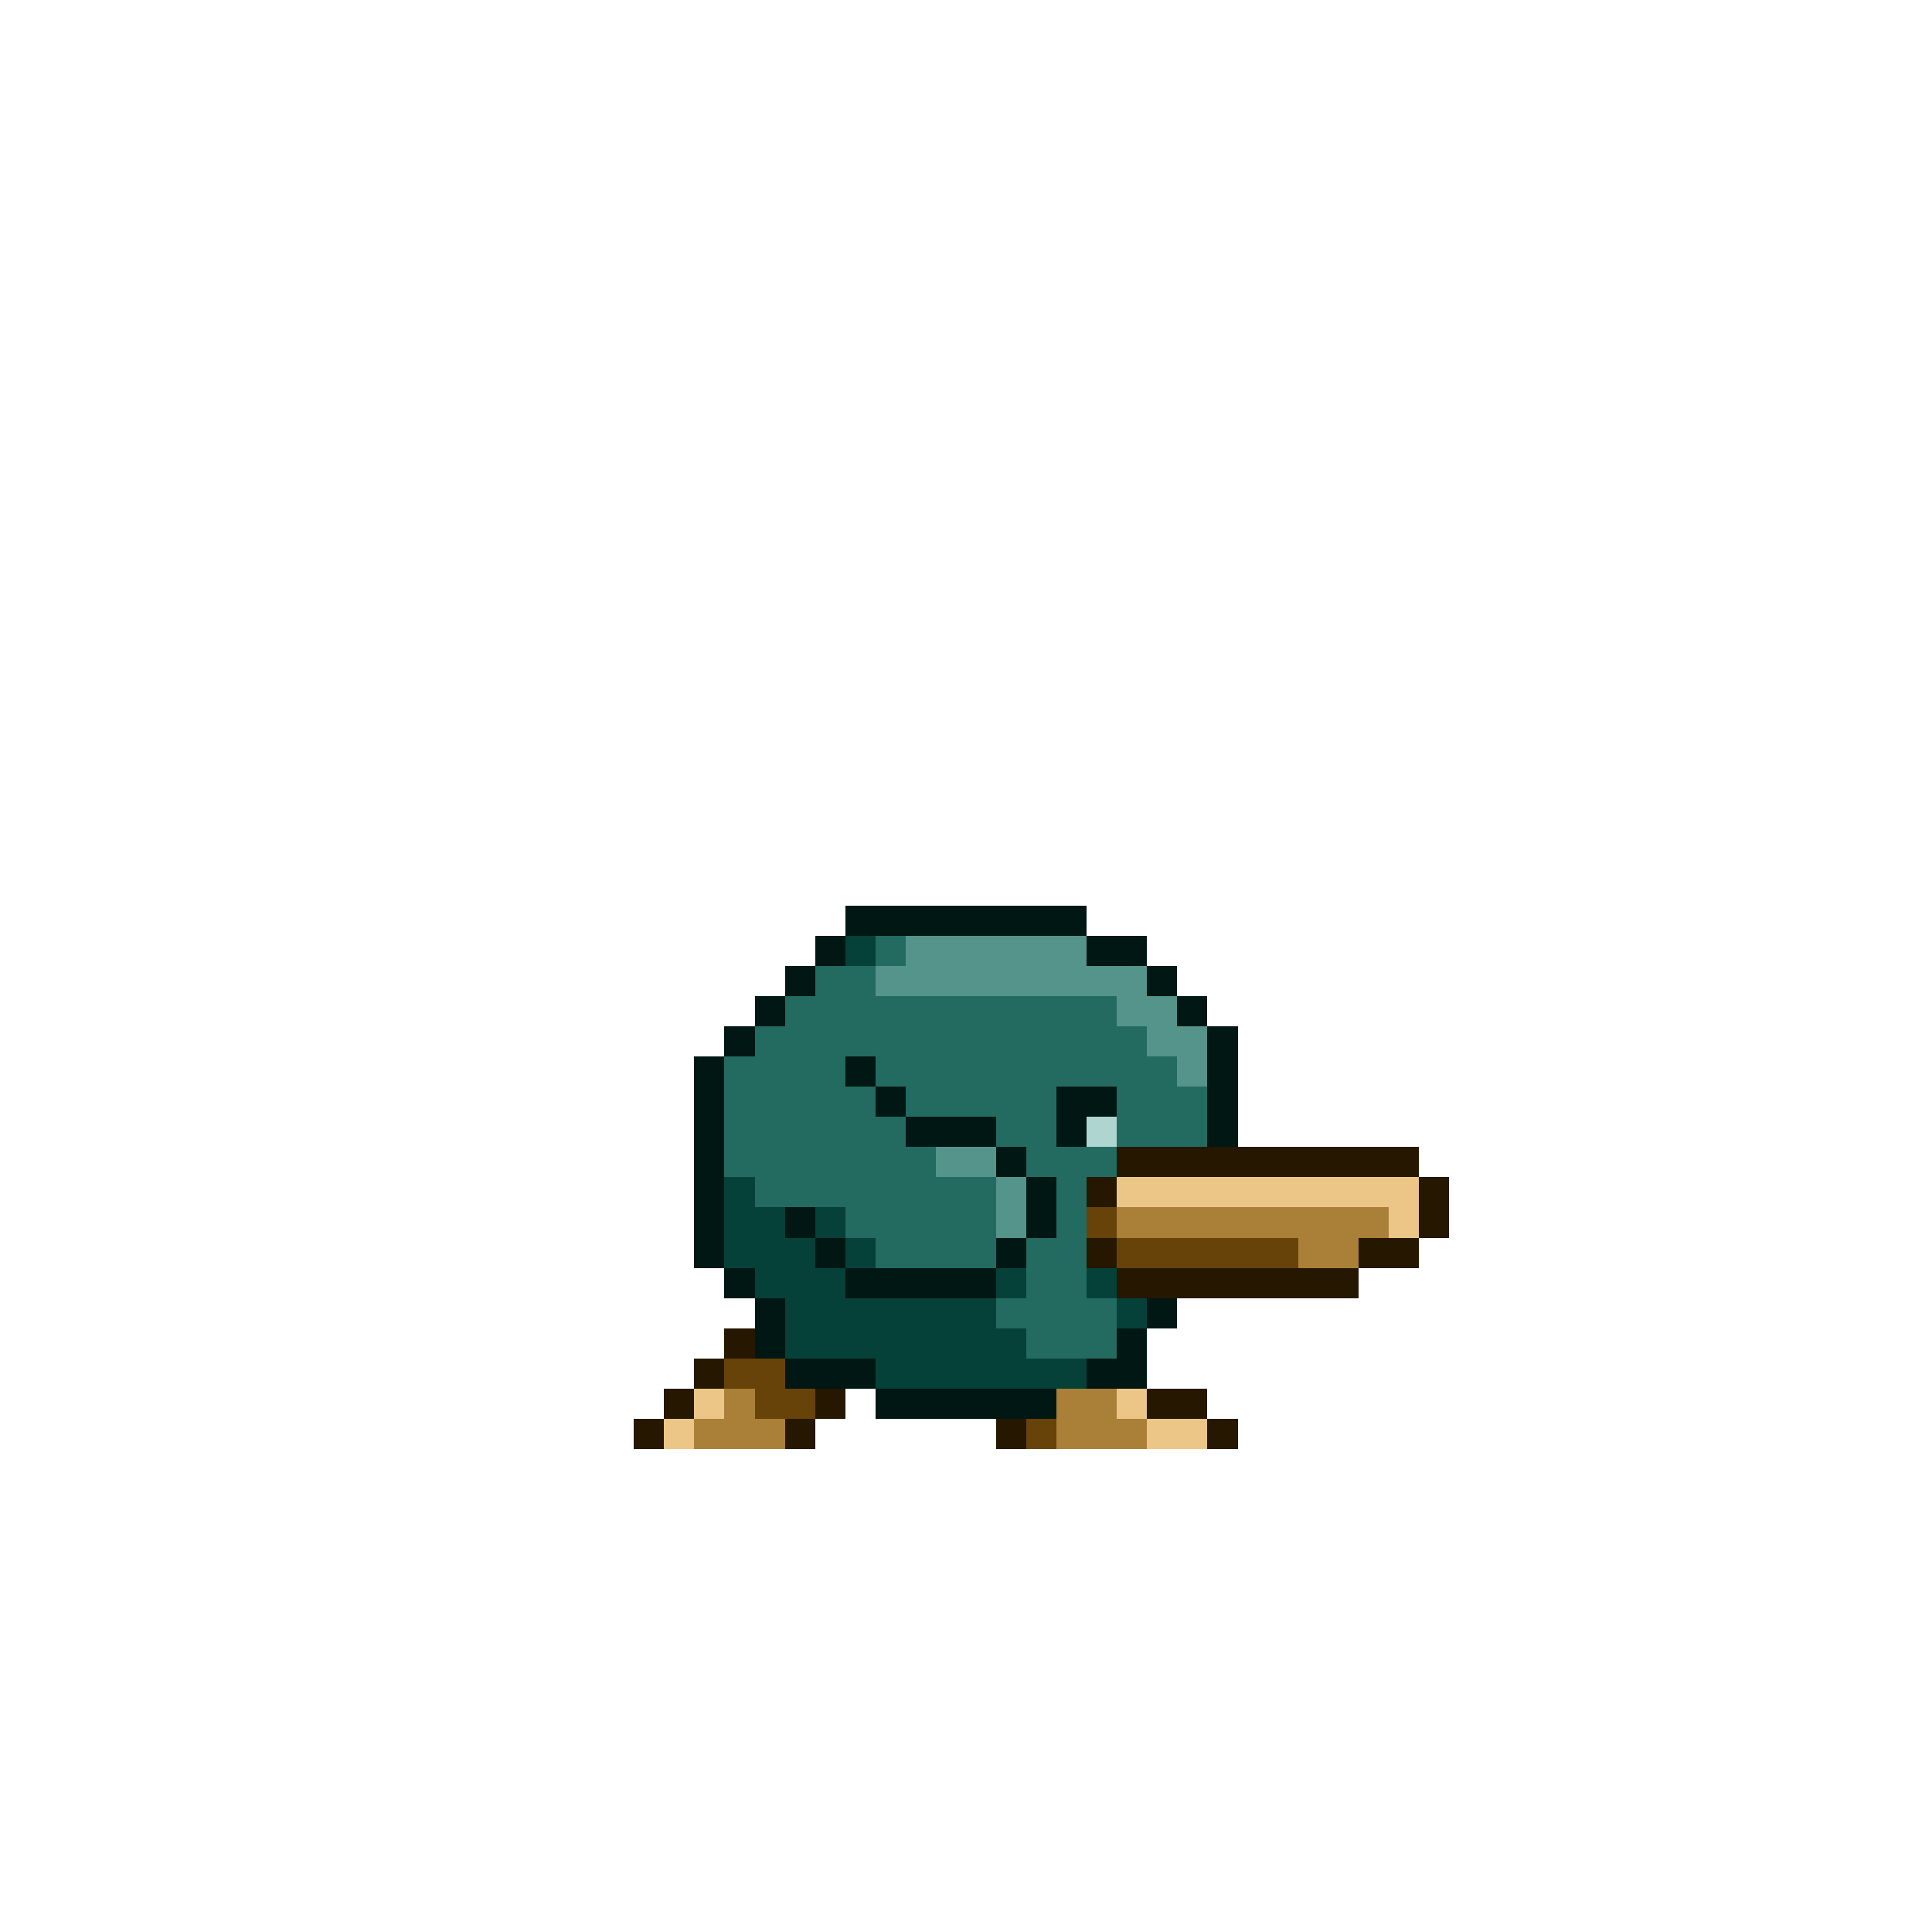
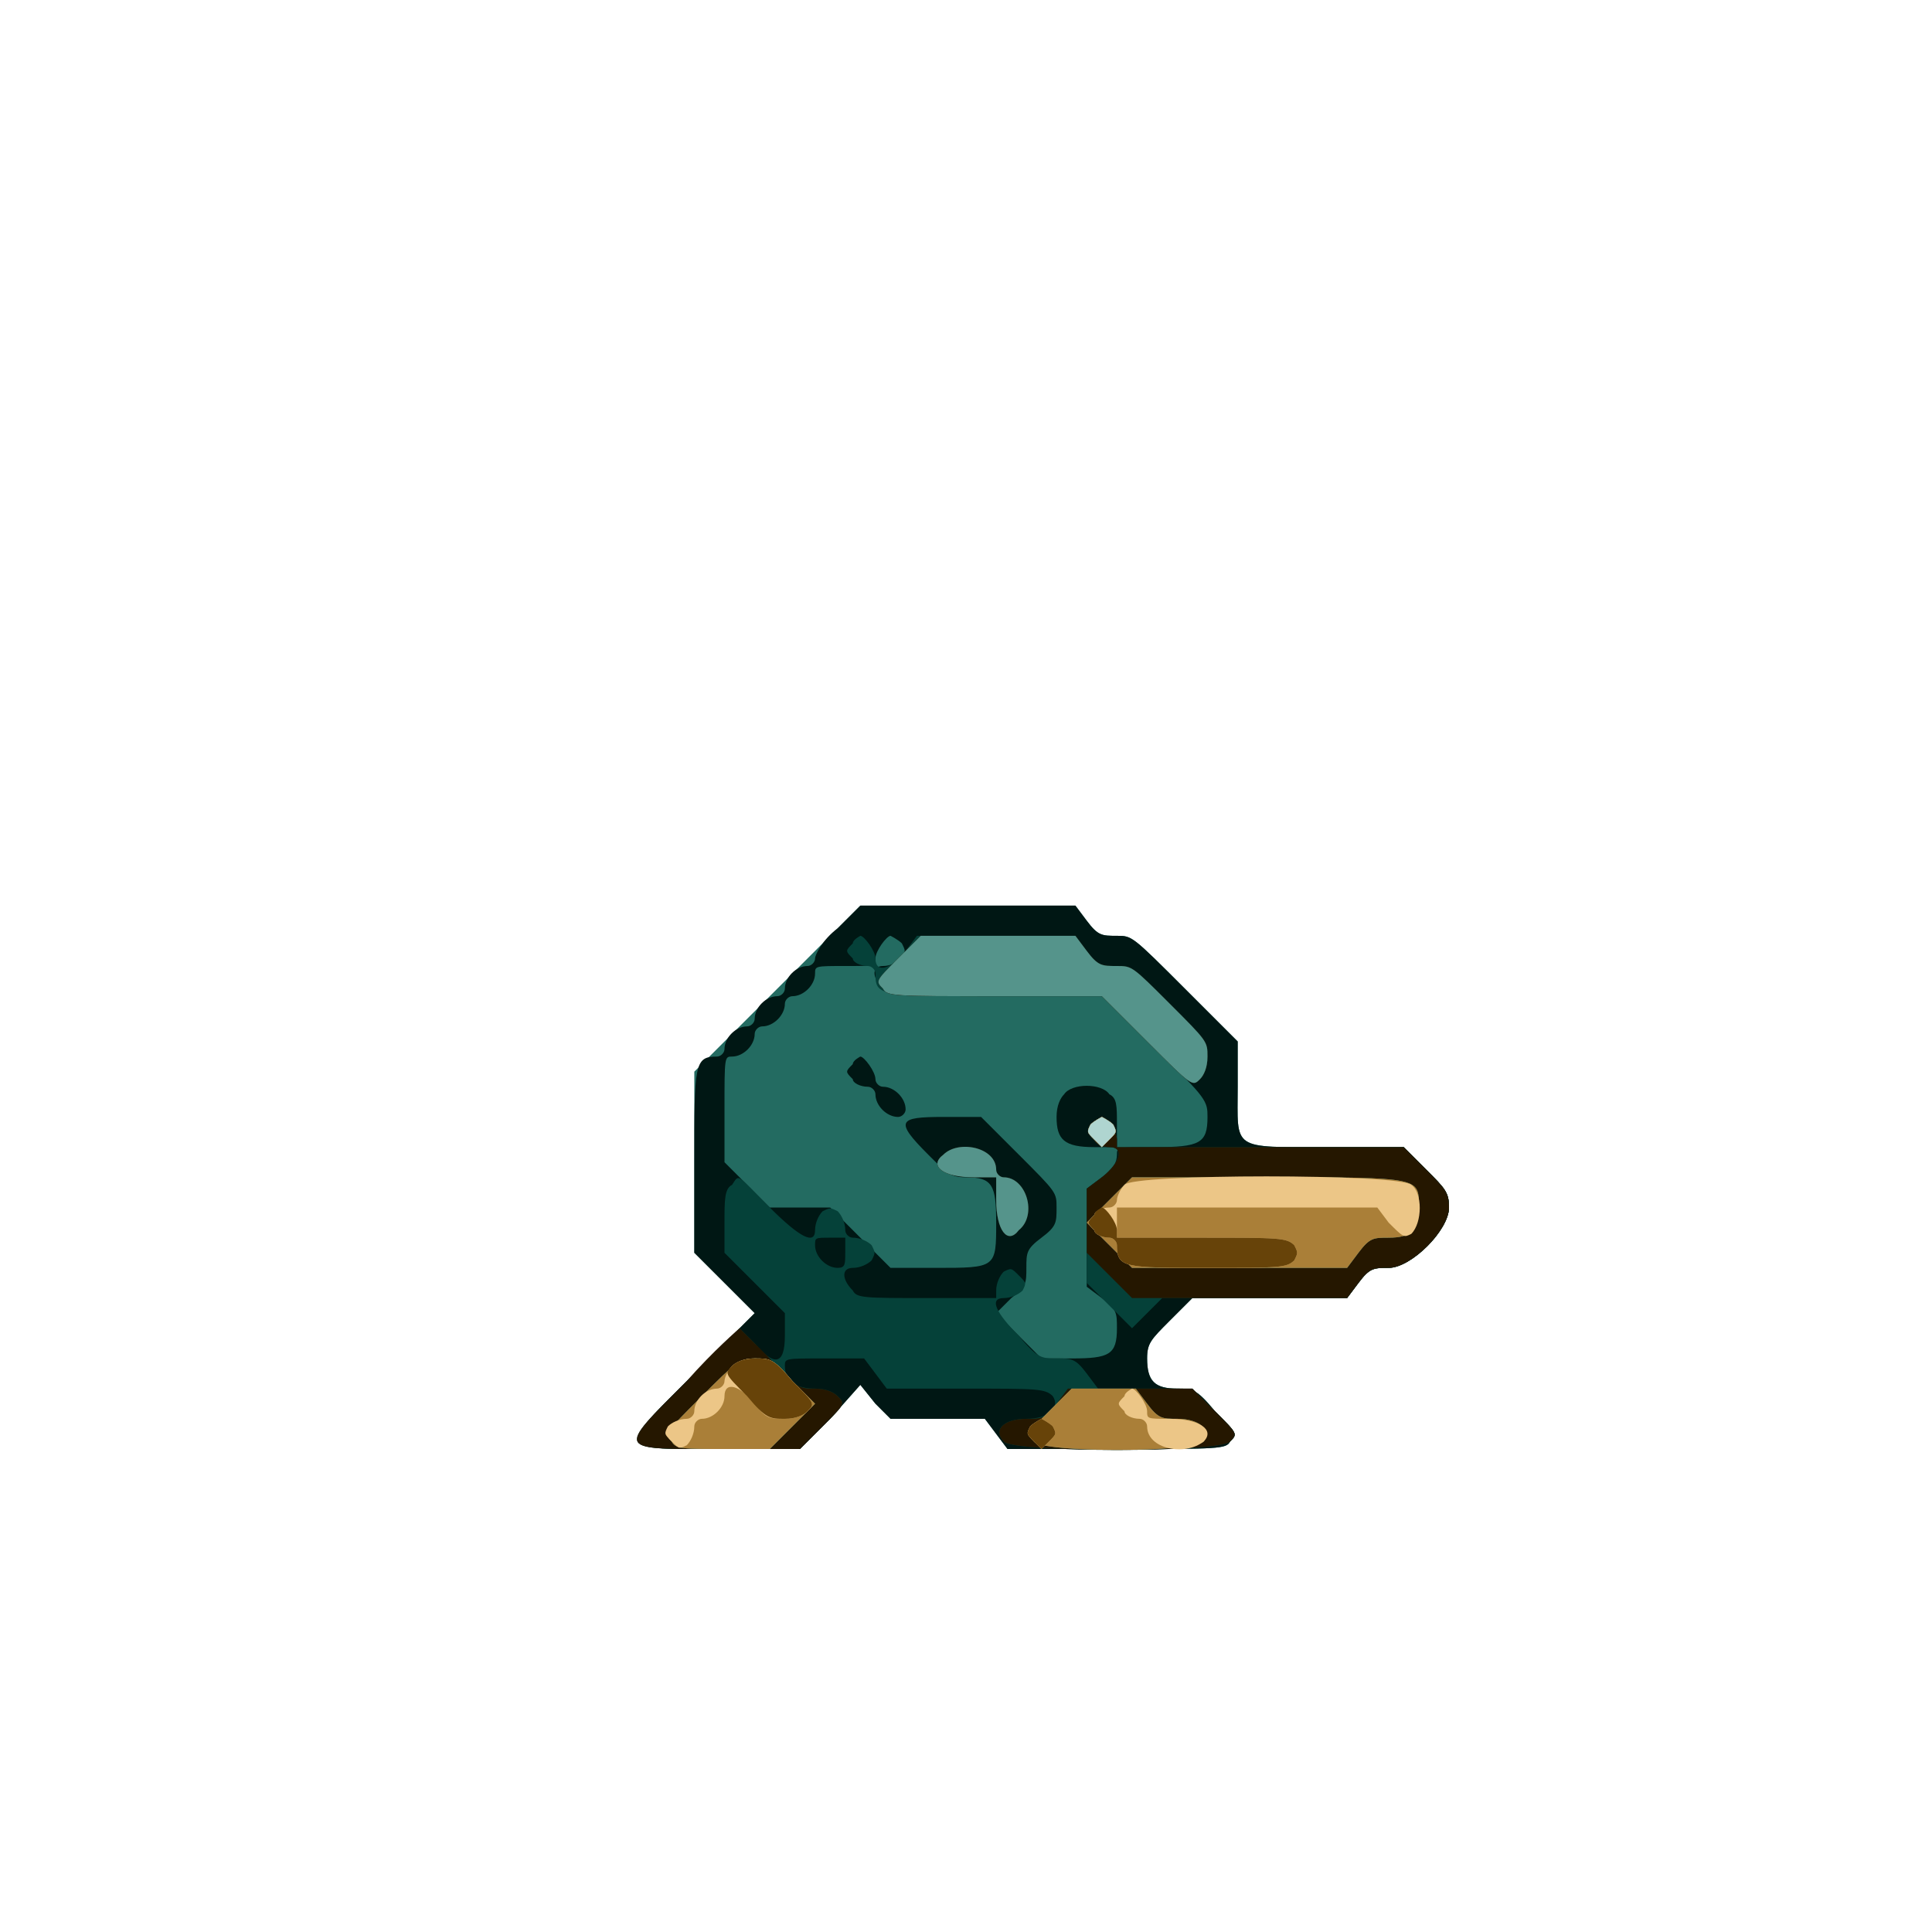
- <svg xmlns="http://www.w3.org/2000/svg" viewBox="0 0 64 64" shape-rendering="crispEdges">
-   <rect x="28" y="30" width="8" height="1" fill="#001714" />
-   <rect x="27" y="31" width="1" height="1" fill="#001714" />
-   <rect x="28" y="31" width="1" height="1" fill="#054139" />
-   <rect x="29" y="31" width="1" height="1" fill="#236b61" />
-   <rect x="30" y="31" width="6" height="1" fill="#55948b" />
-   <rect x="36" y="31" width="2" height="1" fill="#001714" />
-   <rect x="26" y="32" width="1" height="1" fill="#001714" />
-   <rect x="27" y="32" width="2" height="1" fill="#236b61" />
-   <rect x="29" y="32" width="9" height="1" fill="#55948b" />
-   <rect x="38" y="32" width="1" height="1" fill="#001714" />
-   <rect x="25" y="33" width="1" height="1" fill="#001714" />
-   <rect x="26" y="33" width="11" height="1" fill="#236b61" />
-   <rect x="37" y="33" width="2" height="1" fill="#55948b" />
-   <rect x="39" y="33" width="1" height="1" fill="#001714" />
-   <rect x="24" y="34" width="1" height="1" fill="#001714" />
-   <rect x="25" y="34" width="13" height="1" fill="#236b61" />
-   <rect x="38" y="34" width="2" height="1" fill="#55948b" />
-   <rect x="40" y="34" width="1" height="1" fill="#001714" />
-   <rect x="23" y="35" width="1" height="1" fill="#001714" />
-   <rect x="24" y="35" width="4" height="1" fill="#236b61" />
-   <rect x="28" y="35" width="1" height="1" fill="#001714" />
-   <rect x="29" y="35" width="10" height="1" fill="#236b61" />
-   <rect x="39" y="35" width="1" height="1" fill="#55948b" />
-   <rect x="40" y="35" width="1" height="1" fill="#001714" />
-   <rect x="23" y="36" width="1" height="1" fill="#001714" />
-   <rect x="24" y="36" width="5" height="1" fill="#236b61" />
-   <rect x="29" y="36" width="1" height="1" fill="#001714" />
-   <rect x="30" y="36" width="5" height="1" fill="#236b61" />
-   <rect x="35" y="36" width="2" height="1" fill="#001714" />
-   <rect x="37" y="36" width="3" height="1" fill="#236b61" />
-   <rect x="40" y="36" width="1" height="1" fill="#001714" />
-   <rect x="23" y="37" width="1" height="1" fill="#001714" />
-   <rect x="24" y="37" width="6" height="1" fill="#236b61" />
-   <rect x="30" y="37" width="3" height="1" fill="#001714" />
-   <rect x="33" y="37" width="2" height="1" fill="#236b61" />
-   <rect x="35" y="37" width="1" height="1" fill="#001714" />
-   <rect x="36" y="37" width="1" height="1" fill="#afd5d0" />
-   <rect x="37" y="37" width="3" height="1" fill="#236b61" />
-   <rect x="40" y="37" width="1" height="1" fill="#001714" />
-   <rect x="23" y="38" width="1" height="1" fill="#001714" />
-   <rect x="24" y="38" width="7" height="1" fill="#236b61" />
-   <rect x="31" y="38" width="2" height="1" fill="#55948b" />
-   <rect x="33" y="38" width="1" height="1" fill="#001714" />
-   <rect x="34" y="38" width="3" height="1" fill="#236b61" />
-   <rect x="37" y="38" width="10" height="1" fill="#251700" />
-   <rect x="23" y="39" width="1" height="1" fill="#001714" />
-   <rect x="24" y="39" width="1" height="1" fill="#054139" />
-   <rect x="25" y="39" width="8" height="1" fill="#236b61" />
-   <rect x="33" y="39" width="1" height="1" fill="#55948b" />
-   <rect x="34" y="39" width="1" height="1" fill="#001714" />
-   <rect x="35" y="39" width="1" height="1" fill="#236b61" />
-   <rect x="36" y="39" width="1" height="1" fill="#251700" />
-   <rect x="37" y="39" width="10" height="1" fill="#ecc687" />
-   <rect x="47" y="39" width="1" height="1" fill="#251700" />
-   <rect x="23" y="40" width="1" height="1" fill="#001714" />
-   <rect x="24" y="40" width="2" height="1" fill="#054139" />
-   <rect x="26" y="40" width="1" height="1" fill="#001714" />
-   <rect x="27" y="40" width="1" height="1" fill="#054139" />
-   <rect x="28" y="40" width="5" height="1" fill="#236b61" />
-   <rect x="33" y="40" width="1" height="1" fill="#55948b" />
-   <rect x="34" y="40" width="1" height="1" fill="#001714" />
-   <rect x="35" y="40" width="1" height="1" fill="#236b61" />
-   <rect x="36" y="40" width="1" height="1" fill="#674309" />
-   <rect x="37" y="40" width="9" height="1" fill="#aa7f38" />
-   <rect x="46" y="40" width="1" height="1" fill="#ecc687" />
-   <rect x="47" y="40" width="1" height="1" fill="#251700" />
-   <rect x="23" y="41" width="1" height="1" fill="#001714" />
-   <rect x="24" y="41" width="3" height="1" fill="#054139" />
-   <rect x="27" y="41" width="1" height="1" fill="#001714" />
-   <rect x="28" y="41" width="1" height="1" fill="#054139" />
-   <rect x="29" y="41" width="4" height="1" fill="#236b61" />
-   <rect x="33" y="41" width="1" height="1" fill="#001714" />
-   <rect x="34" y="41" width="2" height="1" fill="#236b61" />
-   <rect x="36" y="41" width="1" height="1" fill="#251700" />
-   <rect x="37" y="41" width="6" height="1" fill="#674309" />
-   <rect x="43" y="41" width="2" height="1" fill="#aa7f38" />
-   <rect x="45" y="41" width="2" height="1" fill="#251700" />
-   <rect x="24" y="42" width="1" height="1" fill="#001714" />
-   <rect x="25" y="42" width="3" height="1" fill="#054139" />
-   <rect x="28" y="42" width="5" height="1" fill="#001714" />
-   <rect x="33" y="42" width="1" height="1" fill="#054139" />
-   <rect x="34" y="42" width="2" height="1" fill="#236b61" />
-   <rect x="36" y="42" width="1" height="1" fill="#054139" />
-   <rect x="37" y="42" width="8" height="1" fill="#251700" />
-   <rect x="25" y="43" width="1" height="1" fill="#001714" />
-   <rect x="26" y="43" width="7" height="1" fill="#054139" />
-   <rect x="33" y="43" width="4" height="1" fill="#236b61" />
-   <rect x="37" y="43" width="1" height="1" fill="#054139" />
-   <rect x="38" y="43" width="1" height="1" fill="#001714" />
-   <rect x="24" y="44" width="1" height="1" fill="#251700" />
-   <rect x="25" y="44" width="1" height="1" fill="#001714" />
-   <rect x="26" y="44" width="8" height="1" fill="#054139" />
-   <rect x="34" y="44" width="3" height="1" fill="#236b61" />
-   <rect x="37" y="44" width="1" height="1" fill="#001714" />
-   <rect x="23" y="45" width="1" height="1" fill="#251700" />
-   <rect x="24" y="45" width="2" height="1" fill="#674309" />
-   <rect x="26" y="45" width="3" height="1" fill="#001714" />
-   <rect x="29" y="45" width="7" height="1" fill="#054139" />
-   <rect x="36" y="45" width="2" height="1" fill="#001714" />
-   <rect x="22" y="46" width="1" height="1" fill="#251700" />
-   <rect x="23" y="46" width="1" height="1" fill="#ecc687" />
-   <rect x="24" y="46" width="1" height="1" fill="#aa7f38" />
-   <rect x="25" y="46" width="2" height="1" fill="#674309" />
-   <rect x="27" y="46" width="1" height="1" fill="#251700" />
-   <rect x="29" y="46" width="6" height="1" fill="#001714" />
-   <rect x="35" y="46" width="2" height="1" fill="#aa7f38" />
-   <rect x="37" y="46" width="1" height="1" fill="#ecc687" />
-   <rect x="38" y="46" width="2" height="1" fill="#251700" />
-   <rect x="21" y="47" width="1" height="1" fill="#251700" />
-   <rect x="22" y="47" width="1" height="1" fill="#ecc687" />
-   <rect x="23" y="47" width="3" height="1" fill="#aa7f38" />
-   <rect x="26" y="47" width="1" height="1" fill="#251700" />
-   <rect x="33" y="47" width="1" height="1" fill="#251700" />
-   <rect x="34" y="47" width="1" height="1" fill="#674309" />
-   <rect x="35" y="47" width="3" height="1" fill="#aa7f38" />
-   <rect x="38" y="47" width="2" height="1" fill="#ecc687" />
-   <rect x="40" y="47" width="1" height="1" fill="#251700" />
+ <svg xmlns="http://www.w3.org/2000/svg" viewBox="0 0 64 64" width="64" height="64">
+   <g transform="scale(0.125 0.125) translate(0,512) scale(1,-1)" fill="#236b61" stroke="none">
+     <path d="M206 250 l-22 -22 0 -24 0 -24 8 -8 8 -8 -16 -16 c-21 -21 -21 -20 8 -20 l20 0 8 8 8 9 4 -5 4 -4 12 0 13 0 3 -4 3 -4 29 0 c27 0 29 0 30 2 2 2 2 2 -4 8 -5 6 -6 6 -10 6 -6 0 -8 2 -8 8 0 4 1 5 6 10 l6 6 20 0 21 0 3 4 c3 4 4 4 8 4 6 0 16 10 16 16 0 4 -1 5 -6 10 l-6 6 -20 0 c-26 0 -24 -1 -24 16 l0 12 -14 14 c-14 14 -14 14 -18 14 -4 0 -5 0 -8 4 l-3 4 -29 0 -28 0 -22 -22z" />
+   </g>
+   <g transform="scale(0.125 0.125) translate(0,512) scale(1,-1)" fill="#001714" stroke="none">
+     <path d="M222 266 c-4 -3 -6 -7 -6 -8 0 -1 -1 -2 -2 -2 -3 0 -6 -3 -6 -6 0 -1 -1 -2 -2 -2 -3 0 -6 -3 -6 -6 0 -1 -1 -2 -2 -2 -3 0 -6 -3 -6 -6 0 -1 -1 -2 -2 -2 -6 0 -6 -2 -6 -28 l0 -24 8 -8 8 -8 -16 -16 c-21 -21 -21 -20 8 -20 l20 0 8 8 8 9 4 -5 4 -4 12 0 13 0 3 -4 3 -4 29 0 c27 0 29 0 30 2 2 2 2 2 -4 8 -5 6 -6 6 -10 6 -6 0 -8 2 -8 8 0 4 1 5 6 10 l6 6 20 0 21 0 3 4 c3 4 4 4 8 4 6 0 16 10 16 16 0 4 -1 5 -6 10 l-6 6 -20 0 c-26 0 -24 -1 -24 16 l0 12 -14 14 c-14 14 -14 14 -18 14 -4 0 -5 0 -8 4 l-3 4 -29 0 -28 0 -6 -6z m17 -4 c1 -2 1 -2 0 -4 -1 -1 -3 -2 -5 -2 -3 0 -3 -3 0 -6 1 -2 3 -2 30 -2 l28 0 14 -14 c14 -13 14 -14 14 -18 0 -7 -2 -8 -14 -8 -10 0 -10 0 -10 -2 0 -2 -1 -4 -4 -6 l-4 -3 0 -13 0 -13 4 -3 c4 -3 4 -4 4 -8 0 -7 -2 -8 -12 -8 l-8 0 -6 6 -6 6 4 4 c4 3 4 4 4 8 0 4 0 5 4 8 4 3 4 4 4 8 0 4 0 4 -10 14 l-10 10 -10 0 c-12 0 -13 -1 -4 -10 5 -5 6 -6 10 -6 7 0 8 -2 8 -12 0 -12 0 -12 -16 -12 l-12 0 -8 8 -8 8 -8 0 -8 0 -6 6 -6 6 0 14 c0 14 0 14 2 14 3 0 6 3 6 6 0 1 1 2 2 2 3 0 6 3 6 6 0 1 1 2 2 2 3 0 6 3 6 6 0 2 0 2 8 2 8 0 8 0 8 2 0 2 3 6 4 6 0 0 2 -1 3 -2z" />
+     <path d="M226 230 c-2 -2 -2 -2 0 -4 0 -1 2 -2 4 -2 1 0 2 -1 2 -2 0 -3 3 -6 6 -6 1 0 2 1 2 2 0 3 -3 6 -6 6 -1 0 -2 1 -2 2 0 2 -3 6 -4 6 0 0 -2 -1 -2 -2z" />
+     <path d="M282 222 c-1 -1 -2 -3 -2 -6 0 -6 2 -8 10 -8 l6 0 0 6 c0 5 0 7 -2 8 -2 3 -10 3 -12 0z" />
+   </g>
+   <g transform="scale(0.125 0.125) translate(0,512) scale(1,-1)" fill="#054139" stroke="none">
+     <path d="M226 262 c-2 -2 -2 -2 0 -4 0 -1 2 -2 4 -2 1 0 2 -1 2 -2 0 -6 1 -6 32 -6 l28 0 12 -12 c12 -12 12 -12 14 -10 1 1 2 3 2 6 0 4 0 4 -10 14 -10 10 -10 10 -14 10 -4 0 -5 0 -8 4 l-3 4 -21 0 -21 0 -3 -4 c-4 -5 -8 -6 -8 -2 0 2 -3 6 -4 6 0 0 -2 -1 -2 -2z" />
+     <path d="M290 214 c-2 -2 -2 -2 0 -4 0 -1 2 -2 4 -2 4 0 3 -4 -2 -8 l-4 -3 0 -13 0 -12 6 -6 6 -6 4 4 4 4 24 0 25 0 3 4 c3 4 4 4 8 4 6 0 16 10 16 16 0 4 -1 5 -6 10 l-6 6 -38 0 -38 0 0 2 c0 2 -3 6 -4 6 0 0 -2 -1 -2 -2z" />
+     <path d="M250 206 c-4 -3 0 -6 8 -6 l6 0 0 -6 c0 -8 3 -12 6 -8 5 4 2 14 -4 14 -1 0 -2 1 -2 2 0 6 -10 8 -14 4z" />
+     <path d="M194 198 c-2 -1 -2 -4 -2 -10 l0 -8 8 -8 8 -8 0 -6 c0 -8 -3 -8 -8 -2 l-4 4 -14 -14 c-19 -19 -19 -18 10 -18 l20 0 6 6 c6 6 6 6 4 8 -1 1 -3 2 -6 2 -5 0 -8 2 -8 6 0 2 0 2 10 2 l11 0 3 -4 3 -4 21 0 c19 0 21 0 23 -2 2 -3 -1 -6 -7 -6 -6 0 -9 -3 -6 -6 2 -3 58 -3 60 0 2 2 2 2 -4 8 l-6 6 -12 0 -13 0 -3 4 c-3 4 -4 4 -8 4 -4 0 -5 0 -10 6 -6 6 -8 10 -4 10 2 0 4 1 5 2 1 2 1 2 -1 4 -2 2 -2 2 -4 1 -1 -1 -2 -3 -2 -5 l0 -2 -18 0 c-17 0 -19 0 -20 2 -3 3 -3 6 0 6 2 0 4 1 5 2 1 2 1 2 0 4 -1 1 -3 2 -5 2 -1 0 -2 1 -2 2 0 2 -1 4 -2 5 -2 1 -2 1 -4 0 -1 -1 -2 -3 -2 -5 0 -4 -4 -2 -12 6 -9 9 -8 9 -10 6z m30 -18 c0 -3 0 -4 -2 -4 -3 0 -6 3 -6 6 0 2 0 2 4 2 l4 0 0 -4z" />
+   </g>
+   <g transform="scale(0.125 0.125) translate(0,512) scale(1,-1)" fill="#251700" stroke="none">
+     <path d="M238 258 c-6 -6 -6 -6 -4 -8 1 -2 3 -2 30 -2 l28 0 12 -12 c12 -12 12 -12 14 -10 1 1 2 3 2 6 0 4 0 4 -10 14 -10 10 -10 10 -14 10 -4 0 -5 0 -8 4 l-3 4 -21 0 -20 0 -6 -6z" />
+     <path d="M290 214 c-2 -2 -2 -2 0 -4 0 -1 2 -2 4 -2 4 0 3 -4 -2 -8 l-4 -3 0 -9 0 -8 6 -6 6 -6 28 0 29 0 3 4 c3 4 4 4 8 4 6 0 16 10 16 16 0 4 -1 5 -6 10 l-6 6 -38 0 -38 0 0 2 c0 2 -3 6 -4 6 0 0 -2 -1 -2 -2z" />
+     <path d="M250 206 c-4 -3 0 -6 8 -6 l6 0 0 -6 c0 -8 3 -12 6 -8 5 4 2 14 -4 14 -1 0 -2 1 -2 2 0 6 -10 8 -14 4z" />
+     <path d="M182 146 c-19 -19 -19 -18 10 -18 l20 0 6 6 c6 6 6 6 4 8 -1 1 -3 2 -6 2 -4 0 -5 0 -12 8 -4 4 -8 8 -8 8 0 0 -7 -6 -14 -14z" />
+     <path d="M280 140 c-3 -4 -4 -4 -8 -4 -6 0 -9 -3 -6 -6 2 -3 58 -3 60 0 2 2 2 2 -4 8 l-6 6 -16 0 -17 0 -3 -4z" />
+   </g>
+   <g transform="scale(0.125 0.125) translate(0,512) scale(1,-1)" fill="#55948b" stroke="none">
+     <path d="M238 258 c-6 -6 -6 -6 -4 -8 1 -2 3 -2 30 -2 l28 0 12 -12 c12 -12 12 -12 14 -10 1 1 2 3 2 6 0 4 0 4 -10 14 -10 10 -10 10 -14 10 -4 0 -5 0 -8 4 l-3 4 -21 0 -20 0 -6 -6z" />
+     <path d="M289 214 c-1 -2 -1 -2 1 -4 l2 -2 2 2 c2 2 2 2 1 4 -1 1 -3 2 -3 2 0 0 -2 -1 -3 -2z" />
+     <path d="M250 206 c-4 -3 0 -6 8 -6 l6 0 0 -6 c0 -8 3 -12 6 -8 5 4 2 14 -4 14 -1 0 -2 1 -2 2 0 6 -10 8 -14 4z" />
+     <path d="M294 194 l-6 -6 6 -6 6 -6 28 0 29 0 3 4 c3 4 4 4 8 4 6 0 8 2 8 8 0 8 1 8 -40 8 l-36 0 -6 -6z" />
+     <path d="M186 142 c-10 -10 -10 -10 -8 -12 1 -2 3 -2 14 -2 l12 0 6 6 6 6 -6 6 c-5 6 -6 6 -10 6 -4 0 -5 -1 -14 -10z" />
+     <path d="M278 138 c-6 -6 -6 -6 -4 -8 2 -3 42 -3 45 0 2 3 -1 6 -7 6 -4 0 -5 0 -8 4 l-3 4 -9 0 -8 0 -6 -6z" />
+   </g>
+   <g transform="scale(0.125 0.125) translate(0,512) scale(1,-1)" fill="#aa7f38" stroke="none">
+     <path d="M289 214 c-1 -2 -1 -2 1 -4 l2 -2 2 2 c2 2 2 2 1 4 -1 1 -3 2 -3 2 0 0 -2 -1 -3 -2z" />
+     <path d="M294 194 l-6 -6 6 -6 6 -6 28 0 29 0 3 4 c3 4 4 4 8 4 6 0 8 2 8 8 0 8 1 8 -40 8 l-36 0 -6 -6z" />
+     <path d="M186 142 c-10 -10 -10 -10 -8 -12 1 -2 3 -2 14 -2 l12 0 6 6 6 6 -6 6 c-5 6 -6 6 -10 6 -4 0 -5 -1 -14 -10z" />
+     <path d="M278 138 c-6 -6 -6 -6 -4 -8 2 -3 42 -3 45 0 2 3 -1 6 -7 6 -4 0 -5 0 -8 4 l-3 4 -9 0 -8 0 -6 -6z" />
+   </g>
+   <g transform="scale(0.125 0.125) translate(0,512) scale(1,-1)" fill="#ecc687" stroke="none">
+     <path d="M289 214 c-1 -2 -1 -2 1 -4 l2 -2 2 2 c2 2 2 2 1 4 -1 1 -3 2 -3 2 0 0 -2 -1 -3 -2z" />
+     <path d="M298 198 c-1 -1 -2 -3 -2 -4 0 -1 -1 -2 -2 -2 -2 0 -4 -1 -4 -2 -2 -2 -2 -2 0 -4 0 -1 2 -2 4 -2 1 0 2 -1 2 -2 0 -6 2 -6 24 -6 19 0 21 0 23 2 1 2 1 2 0 4 -2 2 -4 2 -25 2 l-22 0 0 4 0 4 34 0 35 0 3 -4 c4 -4 4 -4 6 -3 3 3 3 11 0 13 -3 3 -74 3 -76 0z" />
+     <path d="M194 150 c-1 -1 -2 -3 -2 -4 0 -1 -1 -2 -2 -2 -3 0 -6 -3 -6 -6 0 -1 -1 -2 -2 -2 -2 0 -4 -1 -5 -2 -1 -2 -1 -2 1 -4 2 -2 2 -2 4 -1 1 1 2 3 2 5 0 1 1 2 2 2 3 0 6 3 6 6 0 4 4 3 8 -2 3 -4 4 -4 8 -4 3 0 5 1 6 2 2 2 2 2 -4 8 -5 6 -6 6 -10 6 -3 0 -5 -1 -6 -2z" />
+     <path d="M298 142 c-2 -2 -2 -2 0 -4 0 -1 2 -2 4 -2 1 0 2 -1 2 -2 0 -6 10 -8 15 -4 3 3 -1 6 -9 6 -6 0 -6 0 -6 2 0 2 -3 6 -4 6 0 0 -2 -1 -2 -2z" />
+     <path d="M273 134 c-1 -2 -1 -2 1 -4 l2 -2 2 2 c2 2 2 2 1 4 -1 1 -3 2 -3 2 0 0 -2 -1 -3 -2z" />
+   </g>
+   <g transform="scale(0.125 0.125) translate(0,512) scale(1,-1)" fill="#674309" stroke="none">
+     <path d="M289 214 c-1 -2 -1 -2 1 -4 l2 -2 2 2 c2 2 2 2 1 4 -1 1 -3 2 -3 2 0 0 -2 -1 -3 -2z" />
+     <path d="M290 190 c-2 -2 -2 -2 0 -4 0 -1 2 -2 4 -2 1 0 2 -1 2 -2 0 -6 2 -6 24 -6 19 0 21 0 23 2 1 2 1 2 0 4 -2 2 -4 2 -25 2 l-22 0 0 2 c0 2 -3 6 -4 6 0 0 -2 -1 -2 -2z" />
+     <path d="M194 150 c-2 -2 -2 -2 4 -8 5 -6 6 -6 10 -6 3 0 5 1 6 2 2 2 2 2 -4 8 -5 6 -6 6 -10 6 -3 0 -5 -1 -6 -2z" />
+     <path d="M273 134 c-1 -2 -1 -2 1 -4 l2 -2 2 2 c2 2 2 2 1 4 -1 1 -3 2 -3 2 0 0 -2 -1 -3 -2z" />
+   </g>
+   <g transform="scale(0.125 0.125) translate(0,512) scale(1,-1)" fill="#afd5d0" stroke="none">
+     <path d="M289 214 c-1 -2 -1 -2 1 -4 l2 -2 2 2 c2 2 2 2 1 4 -1 1 -3 2 -3 2 0 0 -2 -1 -3 -2z" />
+   </g>
</svg>
